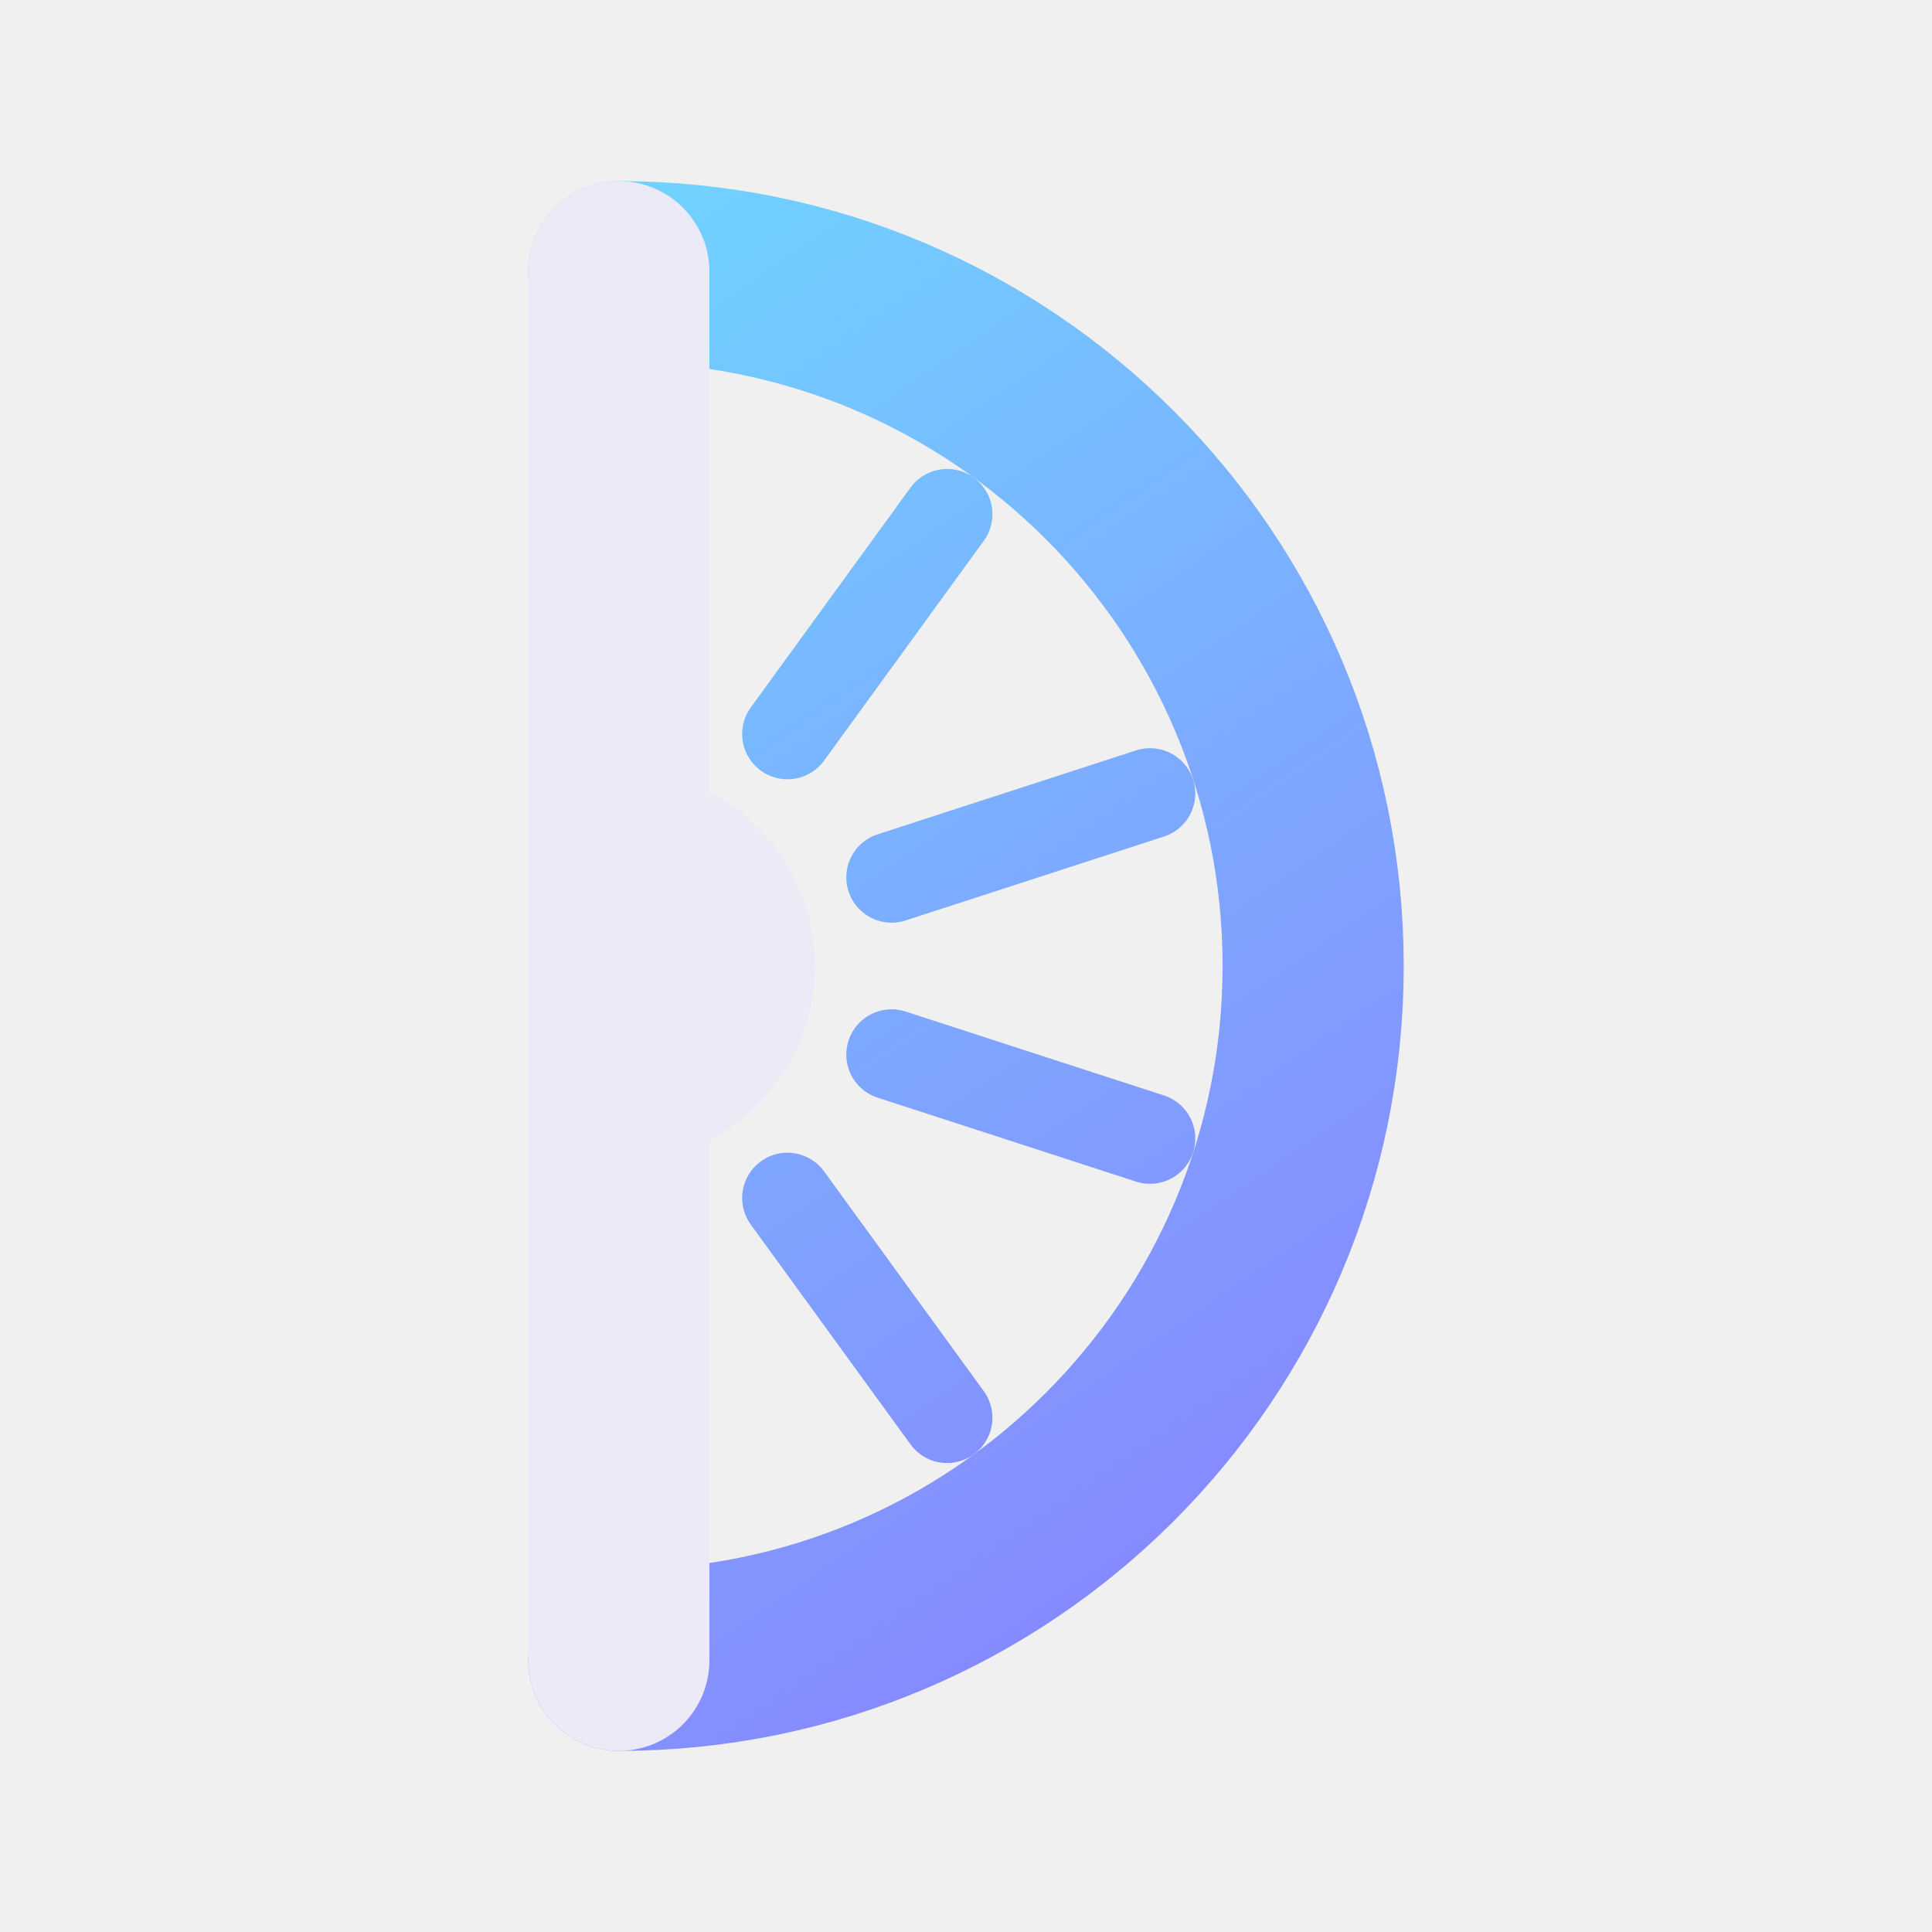
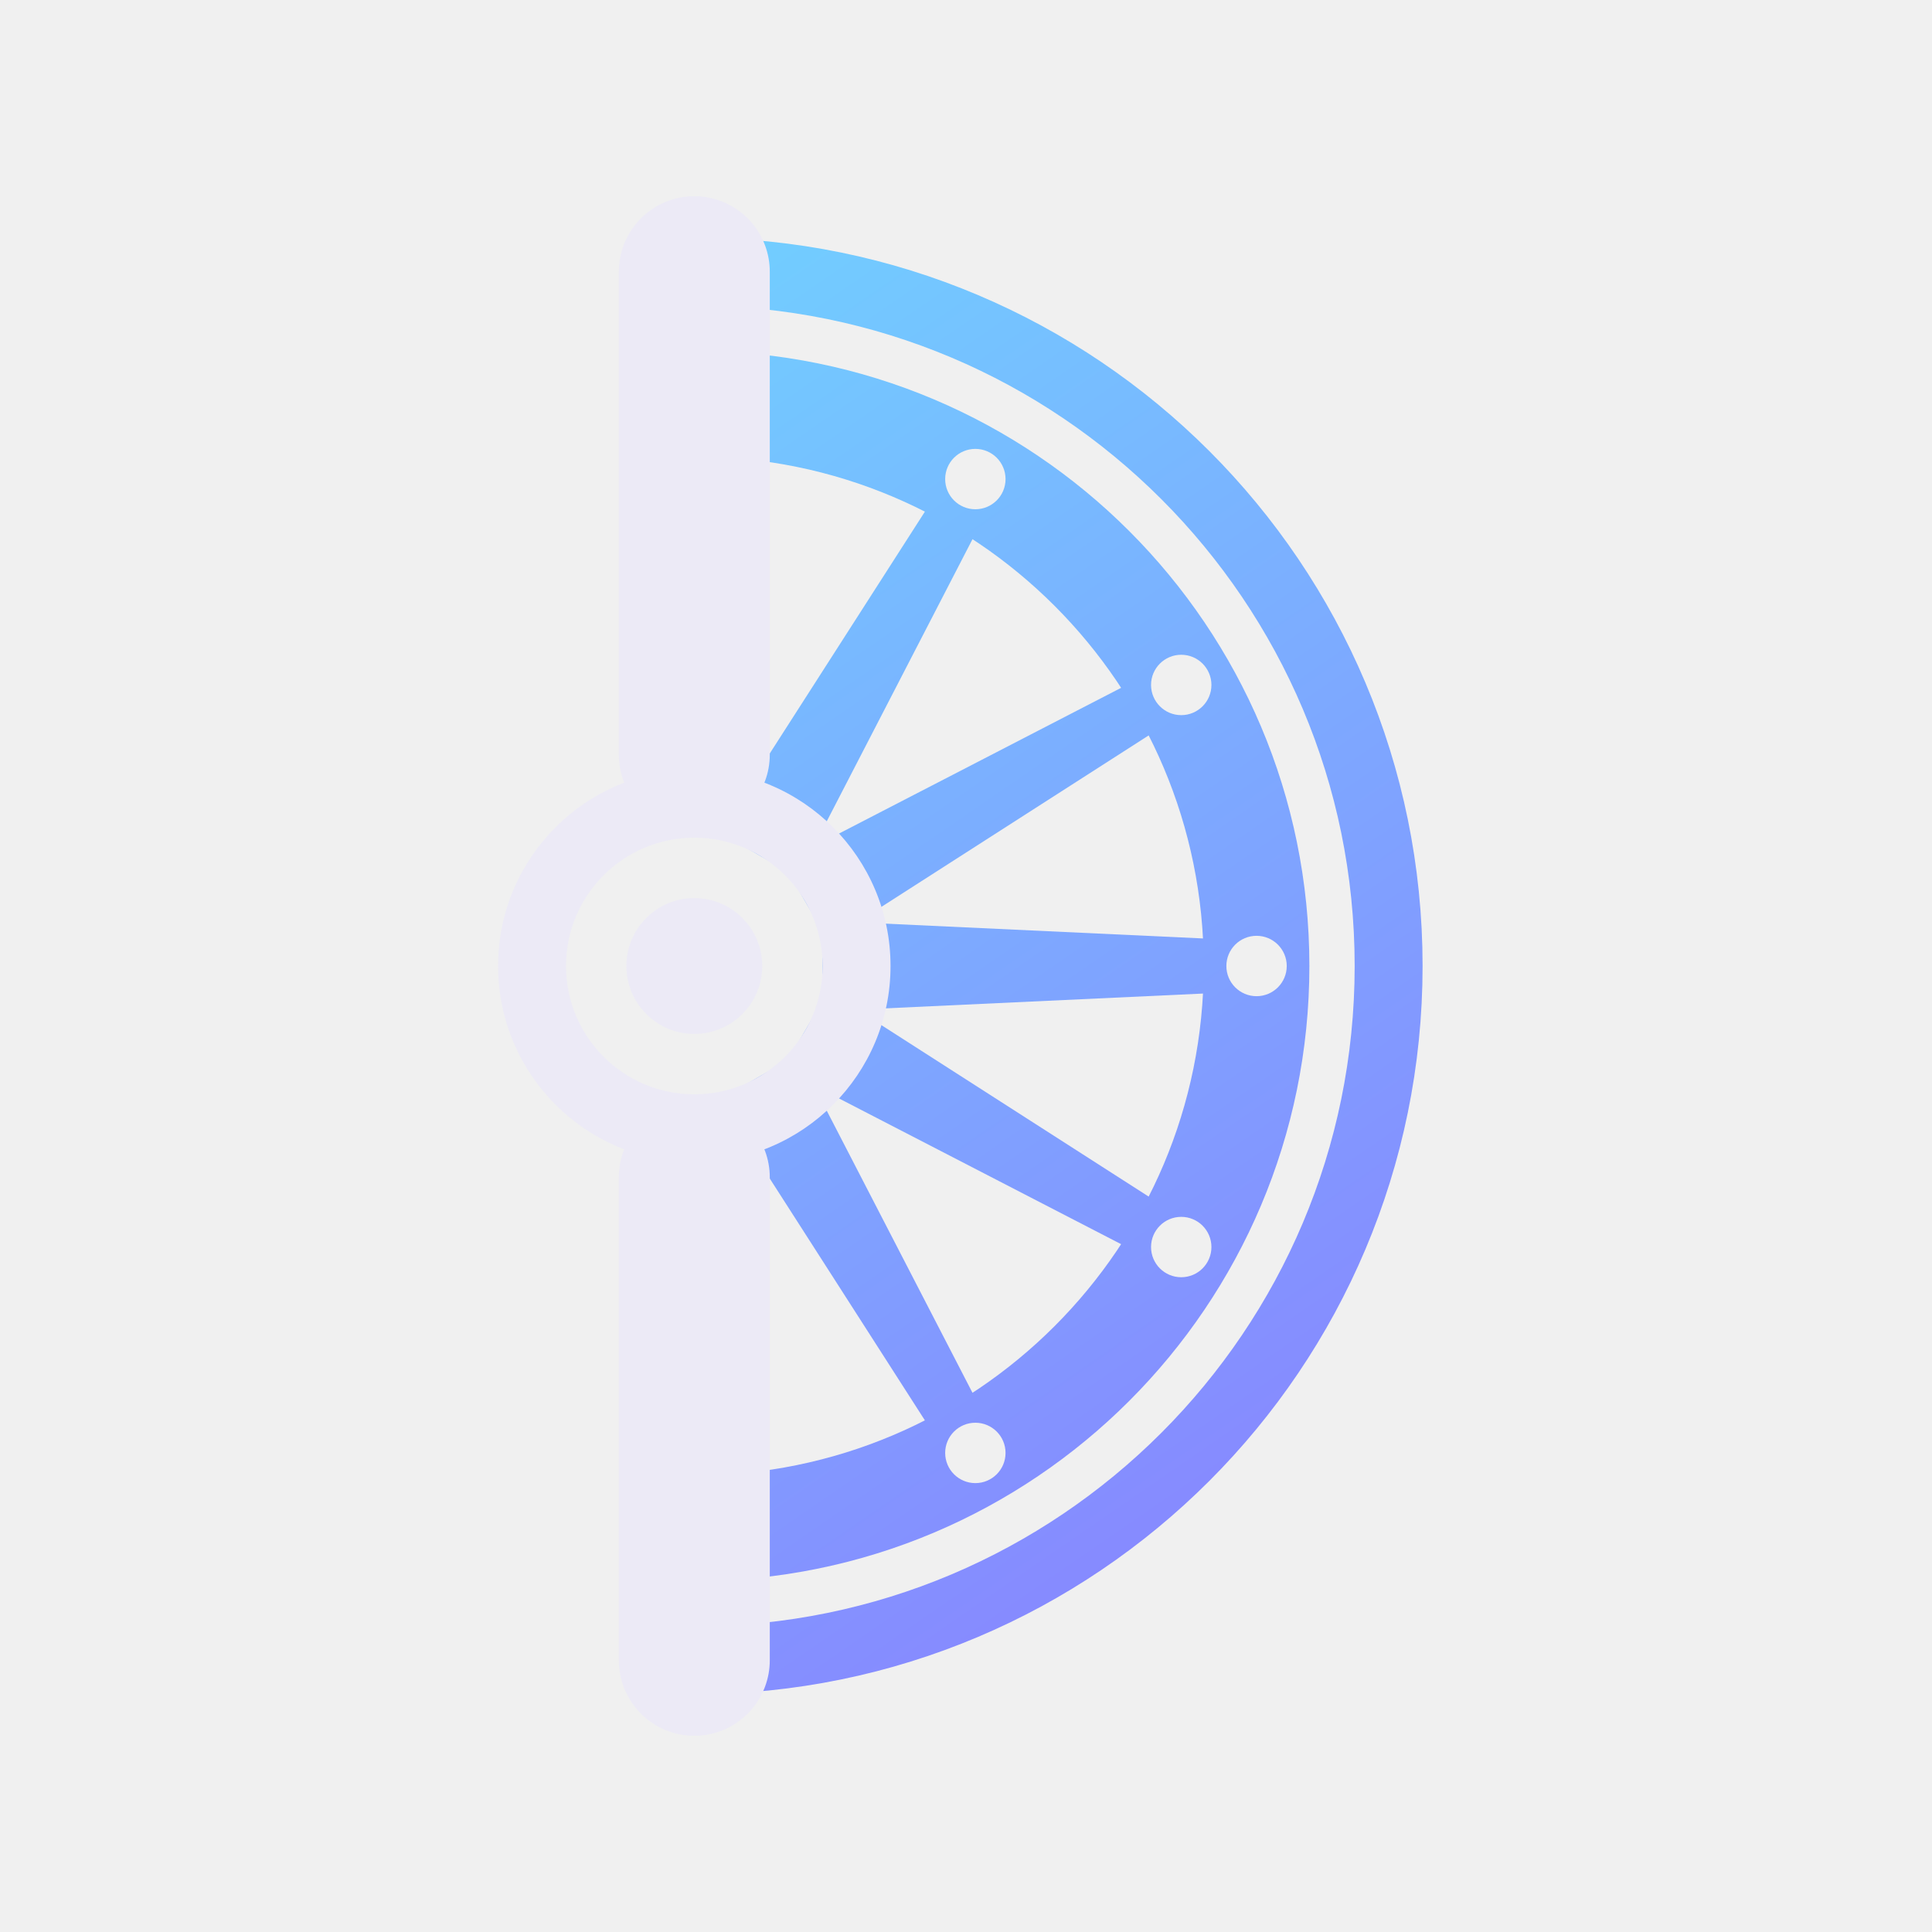
<svg xmlns="http://www.w3.org/2000/svg" viewBox="0 0 128 128" width="128" height="128" role="img" aria-label="AI Diligence">
  <defs>
    <linearGradient id="g" gradientUnits="userSpaceOnUse" x1="30" y1="16" x2="96" y2="112">
      <stop offset="0" stop-color="#6fd6ff" />
      <stop offset="1" stop-color="#8b7bff" />
    </linearGradient>
+     <mask id="gb" maskUnits="userSpaceOnUse" x="0" y="0" width="128" height="128">
+       <rect width="128" height="128" fill="white" />
+       <circle cx="64.62" cy="31.74" r="2" fill="black" />
+       <circle cx="78.26" cy="45.38" r="2" fill="black" />
+       <circle cx="83.25" cy="64.00" r="2" fill="black" />
+       <circle cx="78.26" cy="82.62" r="2" fill="black" />
+       <circle cx="64.62" cy="96.26" r="2" fill="black" />
+     </mask>
  </defs>
-   <path d="M41 18 A46 46 0 0 1 41 110" fill="none" stroke="url(#g)" stroke-width="12" stroke-linecap="round" />
-   <line x1="52.17" y1="48.63" x2="62.75" y2="34.07" stroke="url(#g)" stroke-width="6" stroke-linecap="round" />
-   <line x1="59.07" y1="58.13" x2="76.19" y2="52.57" stroke="url(#g)" stroke-width="6" stroke-linecap="round" />
-   <line x1="59.07" y1="69.87" x2="76.19" y2="75.43" stroke="url(#g)" stroke-width="6" stroke-linecap="round" />
-   <line x1="52.17" y1="79.37" x2="62.75" y2="93.93" stroke="url(#g)" stroke-width="6" stroke-linecap="round" />
-   <path d="M41 51 A13 13 0 0 1 41 77 Z" fill="#eceaf6" />
-   <line x1="41" y1="18" x2="41" y2="110" stroke="#eceaf6" stroke-width="12" stroke-linecap="round" />
+   <path d="M46 18 A46 46 0 0 1 46 110" fill="none" stroke="url(#g)" stroke-width="4.5" stroke-linecap="round" />
+   <path d="M46 26.75 A37.25 37.25 0 0 1 46 101.25" fill="none" stroke="url(#g)" stroke-width="7" mask="url(#gb)" />
+   <path d="M47.65 55.14 L61.57 33.44 L64.68 35.24 L52.85 58.14 Z" fill="url(#g)" />
+   <path d="M51.86 57.15 L74.76 45.32 L76.56 48.43 L54.86 62.35 Z" fill="url(#g)" />
+   <path d="M54.50 61.00 L80.25 62.20 L80.25 65.80 L54.50 67.00 Z" fill="url(#g)" />
+   <path d="M54.86 65.65 L76.56 79.57 L74.76 82.68 L51.86 70.85 Z" fill="url(#g)" />
+   <path d="M52.85 69.86 L64.68 92.76 L61.57 94.56 L47.65 72.86 Z" fill="url(#g)" />
+   <line x1="46" y1="18" x2="46" y2="50" stroke="#eceaf6" stroke-width="10" stroke-linecap="round" />
+   <line x1="46" y1="78" x2="46" y2="110" stroke="#eceaf6" stroke-width="10" stroke-linecap="round" />
+   <path d="M33 64 a13 13 0 1 0 26 0 a13 13 0 1 0 -26 0ZM37.5 64 a8.5 8.5 0 1 0 17.0 0 a8.5 8.5 0 1 0 -17.0 0Z" fill-rule="evenodd" fill="#eceaf6" />
+   <path d="M41.5 64 a4.5 4.5 0 1 0 9.0 0 a4.5 4.5 0 1 0 -9.0 0Z" fill="#eceaf6" />
</svg>
